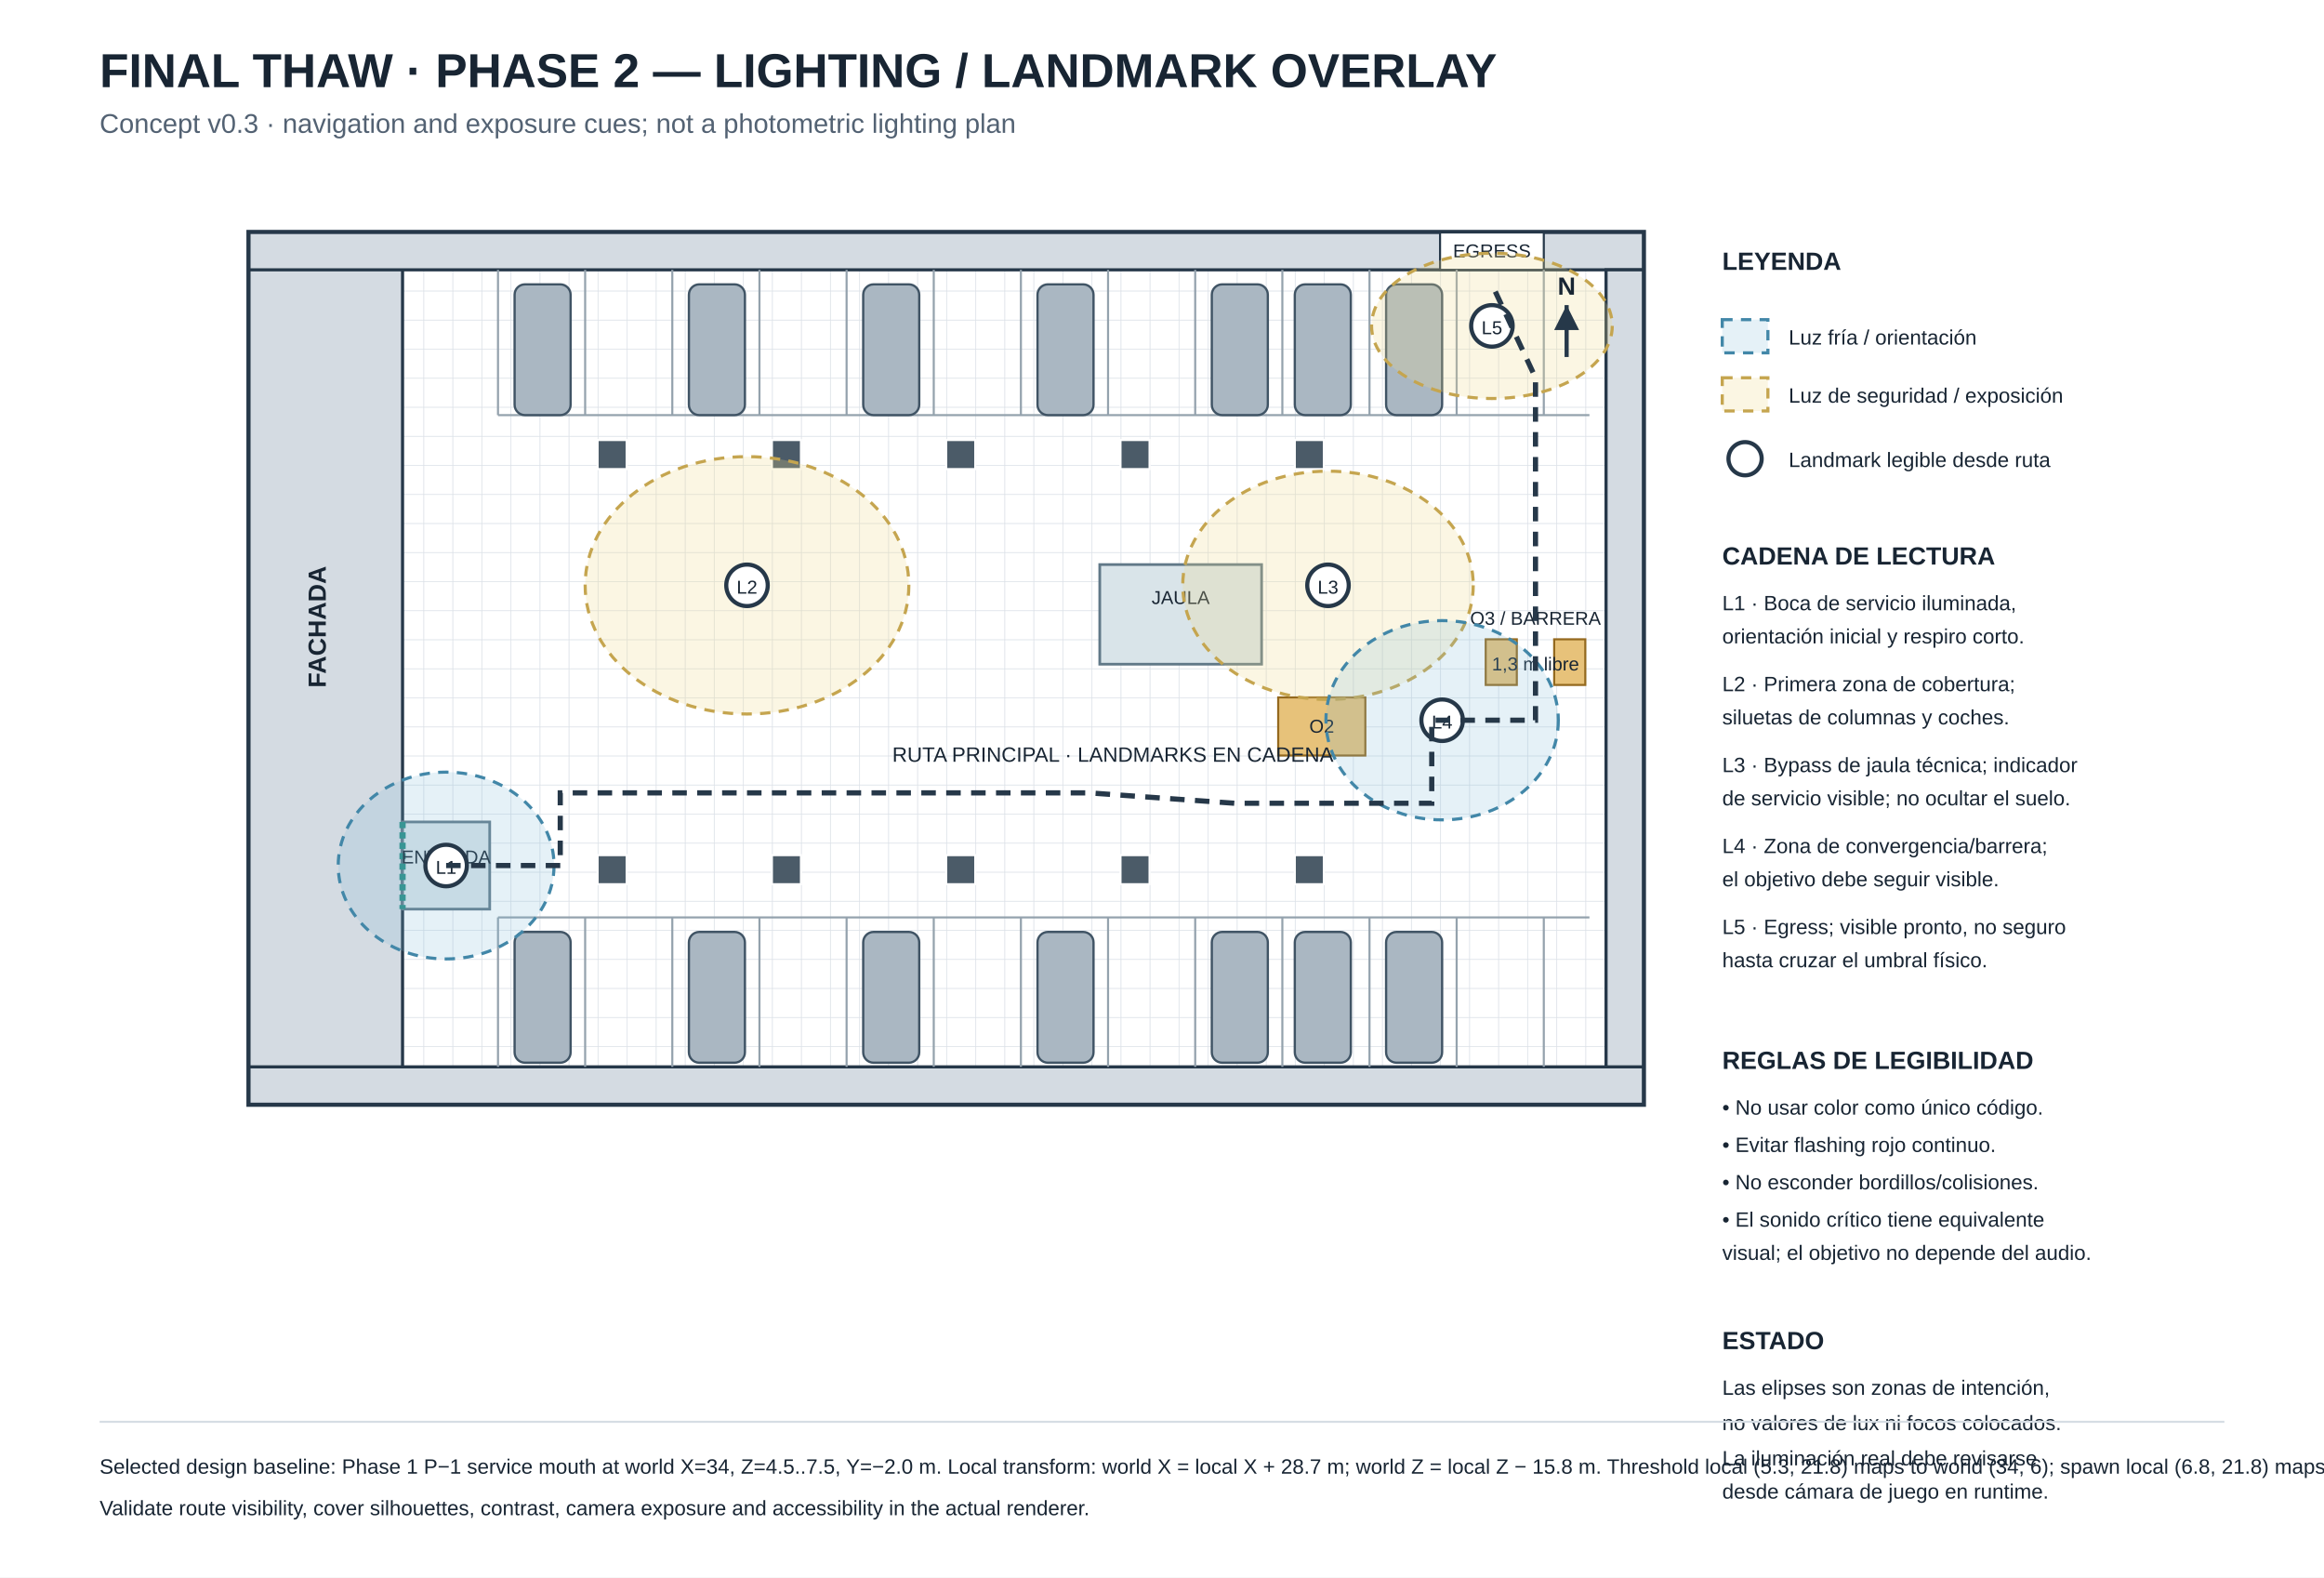
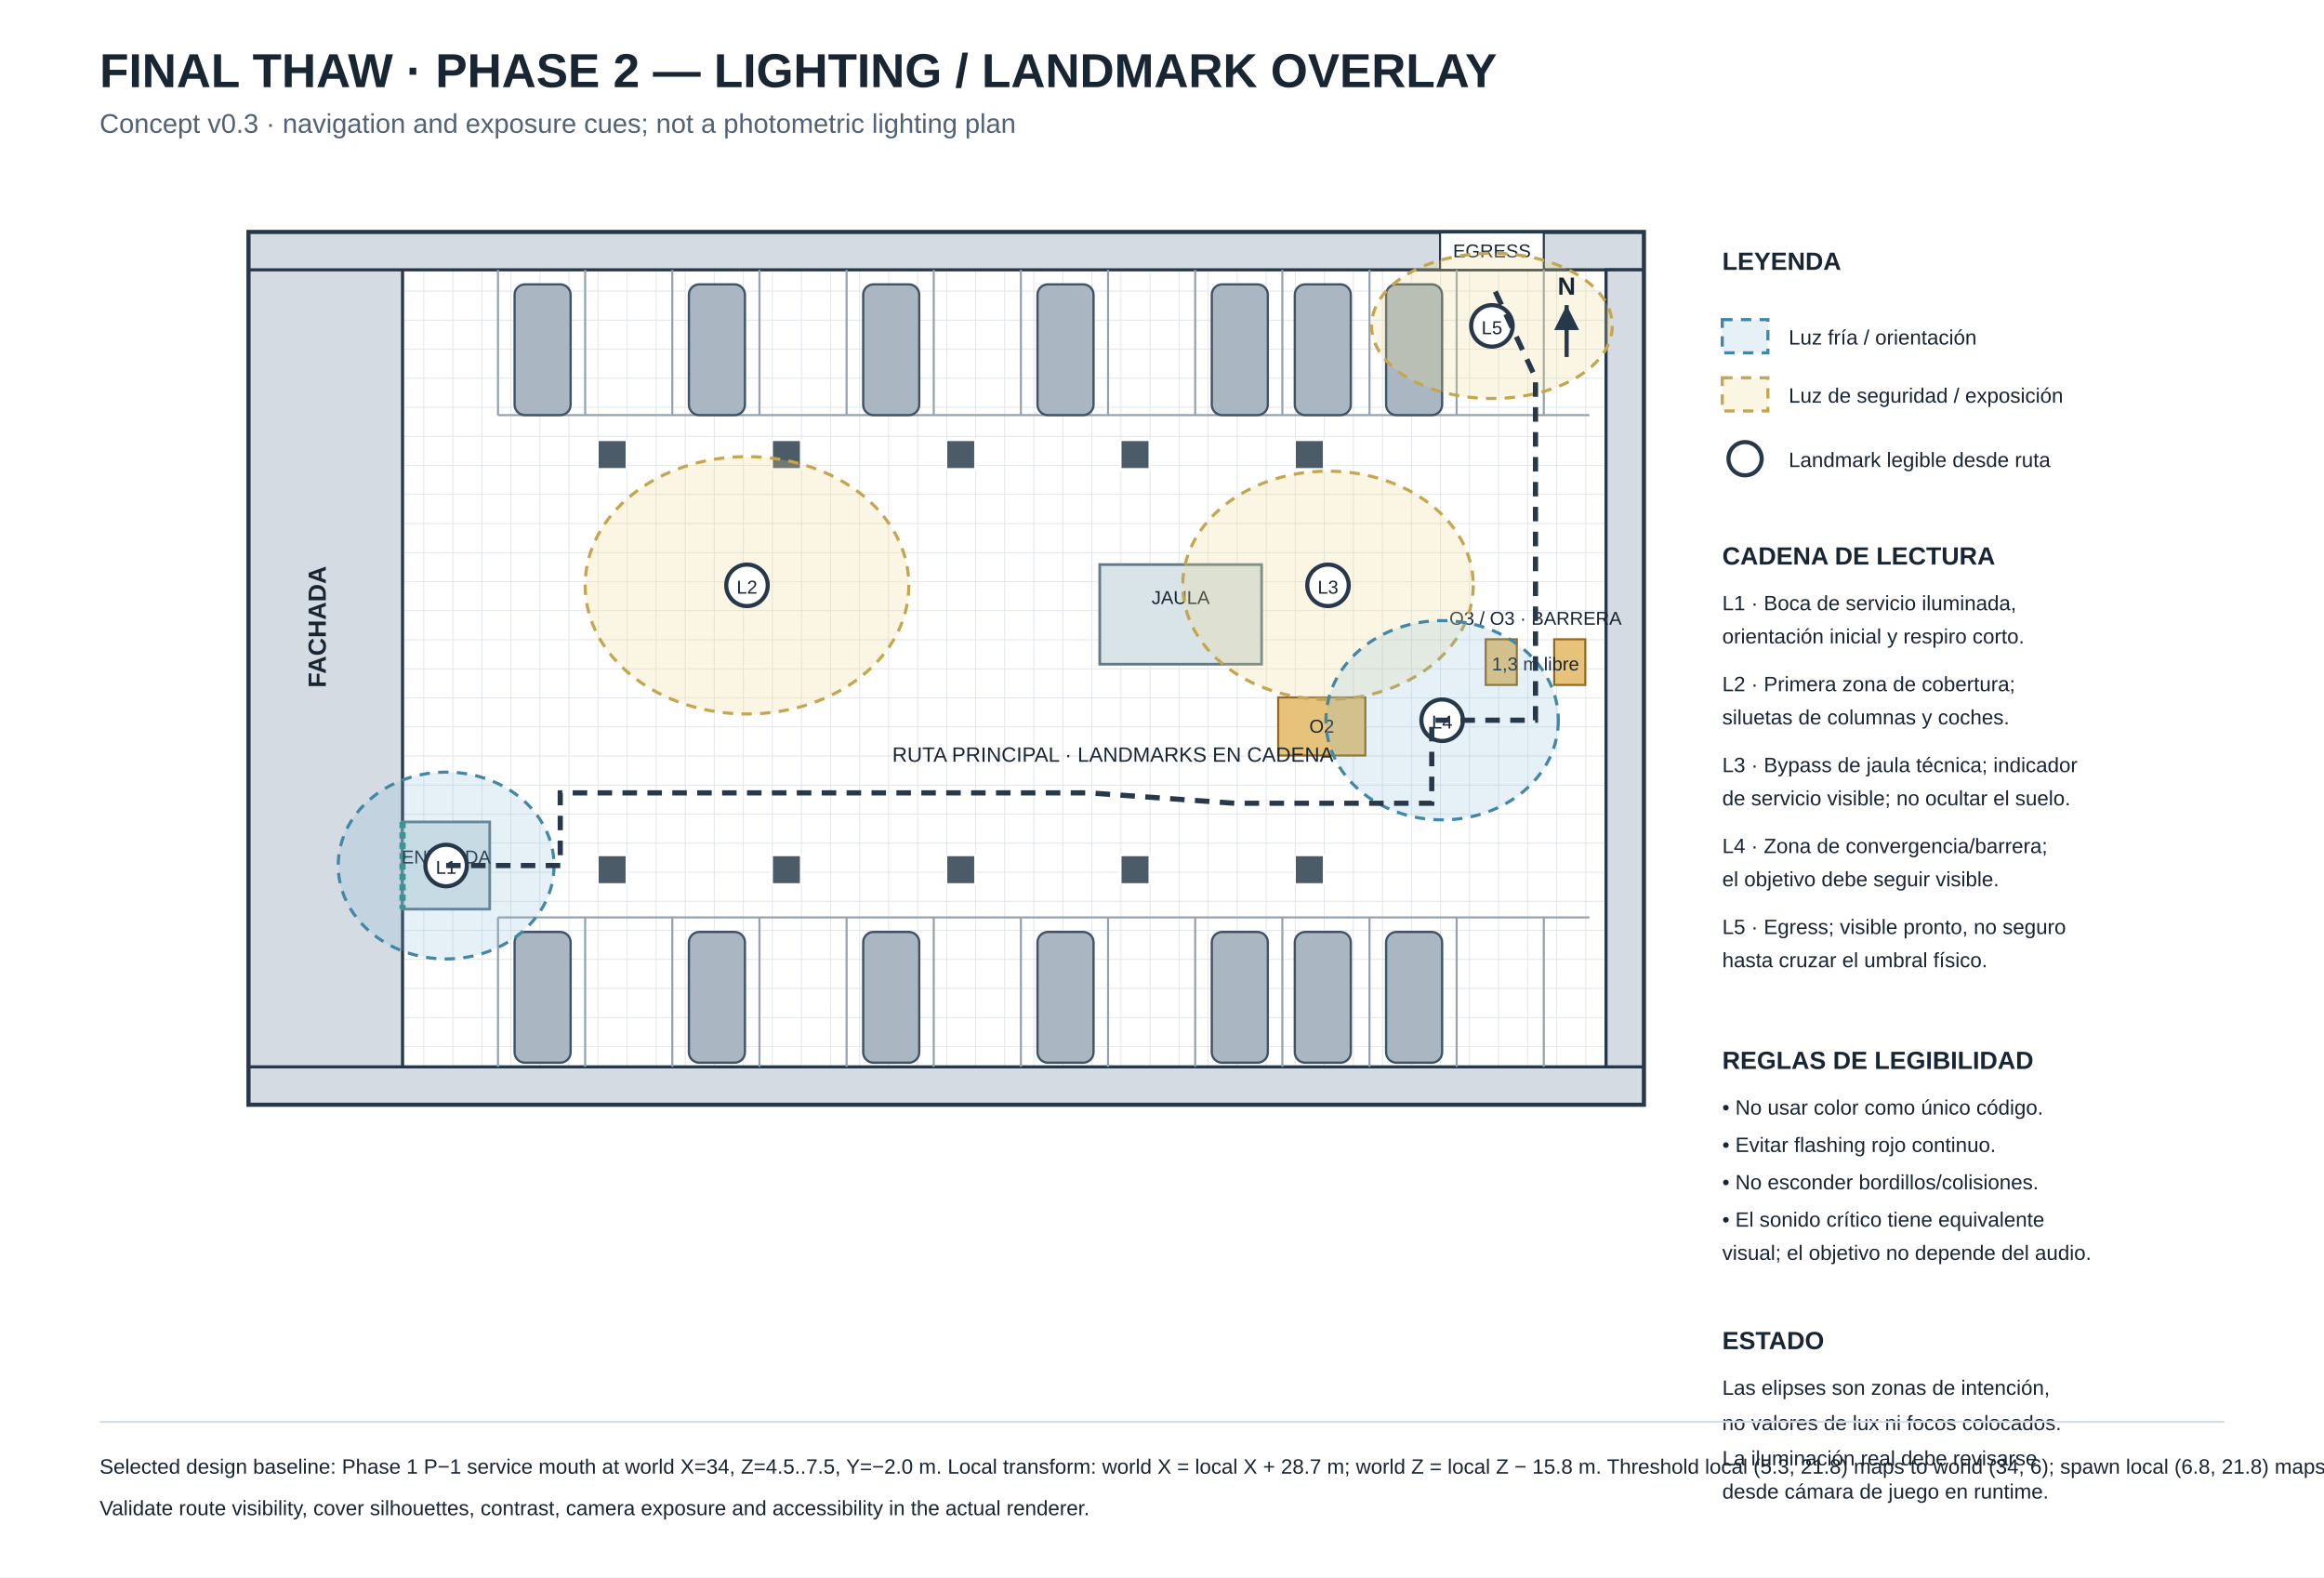
<svg xmlns="http://www.w3.org/2000/svg" width="1120" height="760" viewBox="0 0 1120 760">
  <defs>
    <pattern id="g" width="14" height="14" patternUnits="userSpaceOnUse">
      <path d="M14 0H0V14" fill="none" stroke="#dce2e8" stroke-width=".7" />
    </pattern>
    <marker id="n" markerWidth="8" markerHeight="8" refX="6" refY="3" orient="auto">
      <path d="M0 0L6 3L0 6Z" fill="#263849" />
    </marker>
    <style>text{font-family:Arial,Helvetica,sans-serif;fill:#182533}.title{font-size:23px;font-weight:700}.sub{font-size:13px;fill:#536273}.lab{font-size:12px;font-weight:600}.sm{font-size:10px}.tiny{font-size:9px}.wall{fill:#d4dbe2;stroke:#263849;stroke-width:1.5}.svc{fill:#d9e4e9;stroke:#617988;stroke-width:1.3}.car{fill:#aab7c2;stroke:#405465;stroke-width:1.1;rx:5}.col{fill:#4b5b68;stroke:#fff;stroke-width:1}.warm{fill:#f0d88b;fill-opacity:.24;stroke:#c5a54f;stroke-width:1.5;stroke-dasharray:5 4}.cool{fill:#7db9d9;fill-opacity:.20;stroke:#4287a8;stroke-width:1.5;stroke-dasharray:5 4}.landmark{fill:#fff;stroke:#263849;stroke-width:2}.route{fill:none;stroke:#263849;stroke-width:2.5;stroke-dasharray:7 5}</style>
  </defs>
  <rect width="1120" height="760" fill="#fff" />
  <text x="48" y="42" class="title">FINAL THAW · PHASE 2 — LIGHTING / LANDMARK OVERLAY</text>
  <text x="48" y="64" class="sub">Concept v0.3 · navigation and exposure cues; not a photometric lighting plan</text>
  <g transform="translate(120 112)">
    <rect width="672" height="420" fill="url(#g)" stroke="#263849" stroke-width="2.5" />
    <rect x="0" y="0" width="74" height="420" class="wall" />
    <text x="37" y="190" class="lab" text-anchor="middle" transform="rotate(-90 37 190)">FACHADA</text>
    <rect x="74" y="284" width="42" height="42" class="svc" />
    <path d="M74 284V326" stroke="#278c83" stroke-width="3" stroke-dasharray="3 2" />
    <text x="95" y="304" class="tiny" text-anchor="middle">ENTRADA</text>
    <rect x="0" y="0" width="672" height="18" class="wall" />
    <rect x="574" y="0" width="50" height="18" fill="#fff" stroke="#263849" />
    <text x="599" y="12" class="tiny" text-anchor="middle">EGRESS</text>
    <rect x="654" y="18" width="18" height="402" class="wall" />
    <rect x="0" y="402" width="672" height="18" class="wall" />
    <g stroke="#94a2ad" stroke-width="1" fill="none">
      <path d="M120 18V88 M162 18V88 M204 18V88 M246 18V88 M288 18V88 M330 18V88 M372 18V88 M414 18V88 M456 18V88 M498 18V88 M540 18V88 M582 18V88 M624 18V88 M120 88H646 M120 330V402 M162 330V402 M204 330V402 M246 330V402 M288 330V402 M330 330V402 M372 330V402 M414 330V402 M456 330V402 M498 330V402 M540 330V402 M582 330V402 M624 330V402 M120 330H646" />
    </g>
    <g>
      <rect x="128" y="25" width="27" height="63" class="car" />
      <rect x="212" y="25" width="27" height="63" class="car" />
      <rect x="296" y="25" width="27" height="63" class="car" />
      <rect x="380" y="25" width="27" height="63" class="car" />
      <rect x="464" y="25" width="27" height="63" class="car" />
      <rect x="504" y="25" width="27" height="63" class="car" />
      <rect x="548" y="25" width="27" height="63" class="car" />
      <rect x="128" y="337" width="27" height="63" class="car" />
      <rect x="212" y="337" width="27" height="63" class="car" />
      <rect x="296" y="337" width="27" height="63" class="car" />
      <rect x="380" y="337" width="27" height="63" class="car" />
      <rect x="464" y="337" width="27" height="63" class="car" />
      <rect x="504" y="337" width="27" height="63" class="car" />
      <rect x="548" y="337" width="27" height="63" class="car" />
    </g>
    <g>
      <rect x="168" y="100" width="14" height="14" class="col" />
      <rect x="252" y="100" width="14" height="14" class="col" />
      <rect x="336" y="100" width="14" height="14" class="col" />
      <rect x="420" y="100" width="14" height="14" class="col" />
      <rect x="504" y="100" width="14" height="14" class="col" />
      <rect x="168" y="300" width="14" height="14" class="col" />
      <rect x="252" y="300" width="14" height="14" class="col" />
      <rect x="336" y="300" width="14" height="14" class="col" />
      <rect x="420" y="300" width="14" height="14" class="col" />
      <rect x="504" y="300" width="14" height="14" class="col" />
    </g>
    <rect x="410" y="160" width="78" height="48" class="svc" />
    <text x="449" y="179" class="tiny" text-anchor="middle">JAULA</text>
    <rect x="596" y="196" width="15" height="22" fill="#e7c27a" stroke="#94691e" />
    <rect x="629" y="196" width="15" height="22" fill="#e7c27a" stroke="#94691e" />
-     <text x="620" y="189" class="tiny" text-anchor="middle">O3 / BARRERA</text>
+     <text x="620" y="189" class="tiny" text-anchor="middle">O3 / O3 · BARRERA</text>
    <text x="620" y="211" class="tiny" text-anchor="middle">1,3 m libre</text>
    <rect x="496" y="224" width="42" height="28" fill="#e7c27a" stroke="#94691e" />
    <text x="517" y="241" class="tiny" text-anchor="middle">O2</text>
    <ellipse cx="95" cy="305" rx="52" ry="45" class="cool" />
    <ellipse cx="240" cy="170" rx="78" ry="62" class="warm" />
    <ellipse cx="520" cy="170" rx="70" ry="55" class="warm" />
    <ellipse cx="575" cy="235" rx="56" ry="48" class="cool" />
    <ellipse cx="599" cy="45" rx="58" ry="35" class="warm" />
    <circle cx="95" cy="305" r="10" class="landmark" />
    <text x="95" y="309" class="tiny" text-anchor="middle">L1</text>
    <circle cx="240" cy="170" r="10" class="landmark" />
    <text x="240" y="174" class="tiny" text-anchor="middle">L2</text>
    <circle cx="520" cy="170" r="10" class="landmark" />
    <text x="520" y="174" class="tiny" text-anchor="middle">L3</text>
    <circle cx="575" cy="235" r="10" class="landmark" />
    <text x="575" y="239" class="tiny" text-anchor="middle">L4</text>
    <circle cx="599" cy="45" r="10" class="landmark" />
    <text x="599" y="49" class="tiny" text-anchor="middle">L5</text>
    <path d="M95 305L130 305L150 305L150 270L200 270L270 270L320 270L405 270L475 275L535 275L570 275L570 235L620 235L620 218L620 70L599 25" class="route" />
    <text x="310" y="255" class="sm">RUTA PRINCIPAL · LANDMARKS EN CADENA</text>
    <path d="M635 60L635 35" stroke="#263849" stroke-width="2" marker-end="url(#n)" />
    <text x="635" y="30" class="lab" text-anchor="middle">N</text>
  </g>
  <g transform="translate(830 130)">
    <text x="0" y="0" class="lab">LEYENDA</text>
    <rect x="0" y="24" width="22" height="16" class="cool" />
    <text x="32" y="36" class="sm">Luz fría / orientación</text>
    <rect x="0" y="52" width="22" height="16" class="warm" />
    <text x="32" y="64" class="sm">Luz de seguridad / exposición</text>
    <circle cx="11" cy="91" r="8" class="landmark" />
    <text x="32" y="95" class="sm">Landmark legible desde ruta</text>
    <text x="0" y="142" class="lab">CADENA DE LECTURA</text>
    <text x="0" y="164" class="sm">L1 · Boca de servicio iluminada,</text>
    <text x="0" y="180" class="sm">   orientación inicial y respiro corto.</text>
    <text x="0" y="203" class="sm">L2 · Primera zona de cobertura;</text>
    <text x="0" y="219" class="sm">   siluetas de columnas y coches.</text>
    <text x="0" y="242" class="sm">L3 · Bypass de jaula técnica; indicador</text>
    <text x="0" y="258" class="sm">   de servicio visible; no ocultar el suelo.</text>
    <text x="0" y="281" class="sm">L4 · Zona de convergencia/barrera;</text>
    <text x="0" y="297" class="sm">   el objetivo debe seguir visible.</text>
    <text x="0" y="320" class="sm">L5 · Egress; visible pronto, no seguro</text>
    <text x="0" y="336" class="sm">   hasta cruzar el umbral físico.</text>
    <text x="0" y="385" class="lab">REGLAS DE LEGIBILIDAD</text>
    <text x="0" y="407" class="sm">• No usar color como único código.</text>
    <text x="0" y="425" class="sm">• Evitar flashing rojo continuo.</text>
    <text x="0" y="443" class="sm">• No esconder bordillos/colisiones.</text>
    <text x="0" y="461" class="sm">• El sonido crítico tiene equivalente</text>
    <text x="0" y="477" class="sm">  visual; el objetivo no depende del audio.</text>
    <text x="0" y="520" class="lab">ESTADO</text>
    <text x="0" y="542" class="sm">Las elipses son zonas de intención,</text>
    <text x="0" y="559" class="sm">no valores de lux ni focos colocados.</text>
    <text x="0" y="576" class="sm">La iluminación real debe revisarse</text>
    <text x="0" y="592" class="sm">desde cámara de juego en runtime.</text>
  </g>
  <line x1="48" y1="685" x2="1072" y2="685" stroke="#d6dde4" />
  <text x="48" y="710" class="sm">Selected design baseline: Phase 1 P−1 service mouth at world X=34, Z=4.5..7.5, Y=−2.0 m. Local transform: world X = local X + 28.7 m; world Z = local Z − 15.8 m. Threshold local (5.3, 21.8) maps to world (34, 6); spawn local (6.8, 21.8) maps to (35.5, 6); far egress local (42.8, 1.8) maps to (71.5, −14). Lighting/landmark locations remain proposals; runtime verification pending.</text>
  <text x="48" y="730" class="sm">Validate route visibility, cover silhouettes, contrast, camera exposure and accessibility in the actual renderer.</text>
</svg>
